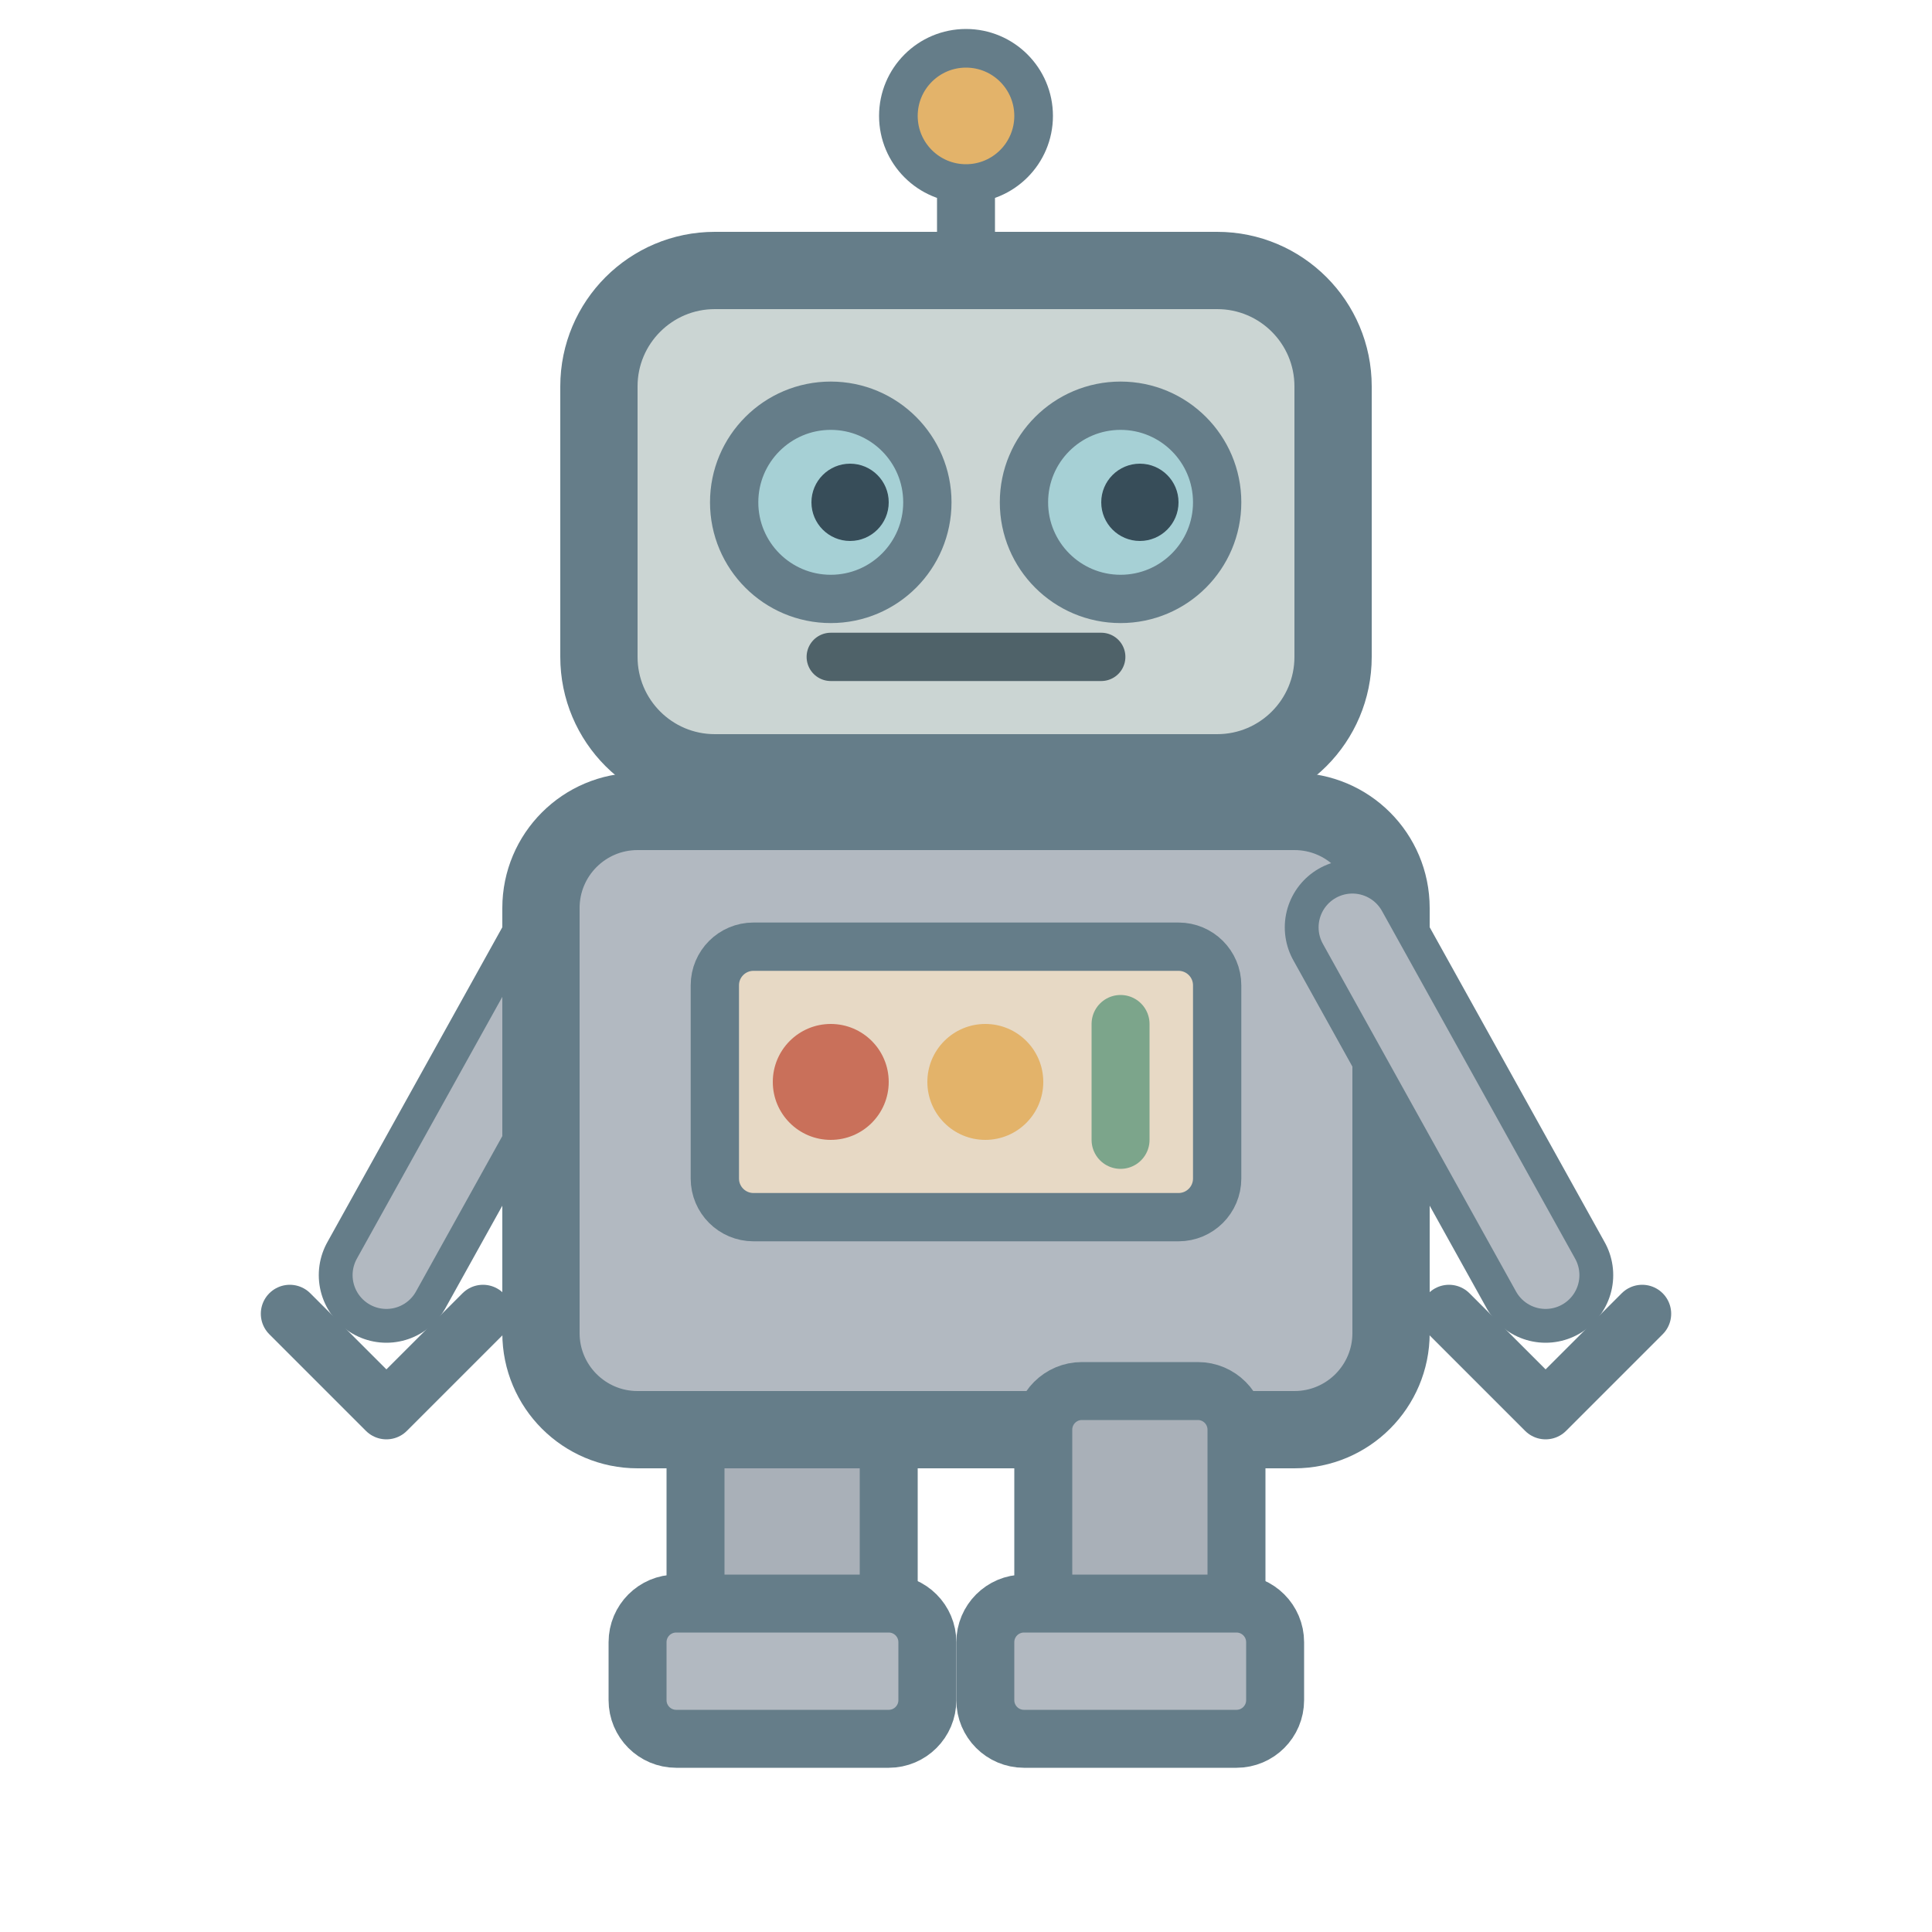
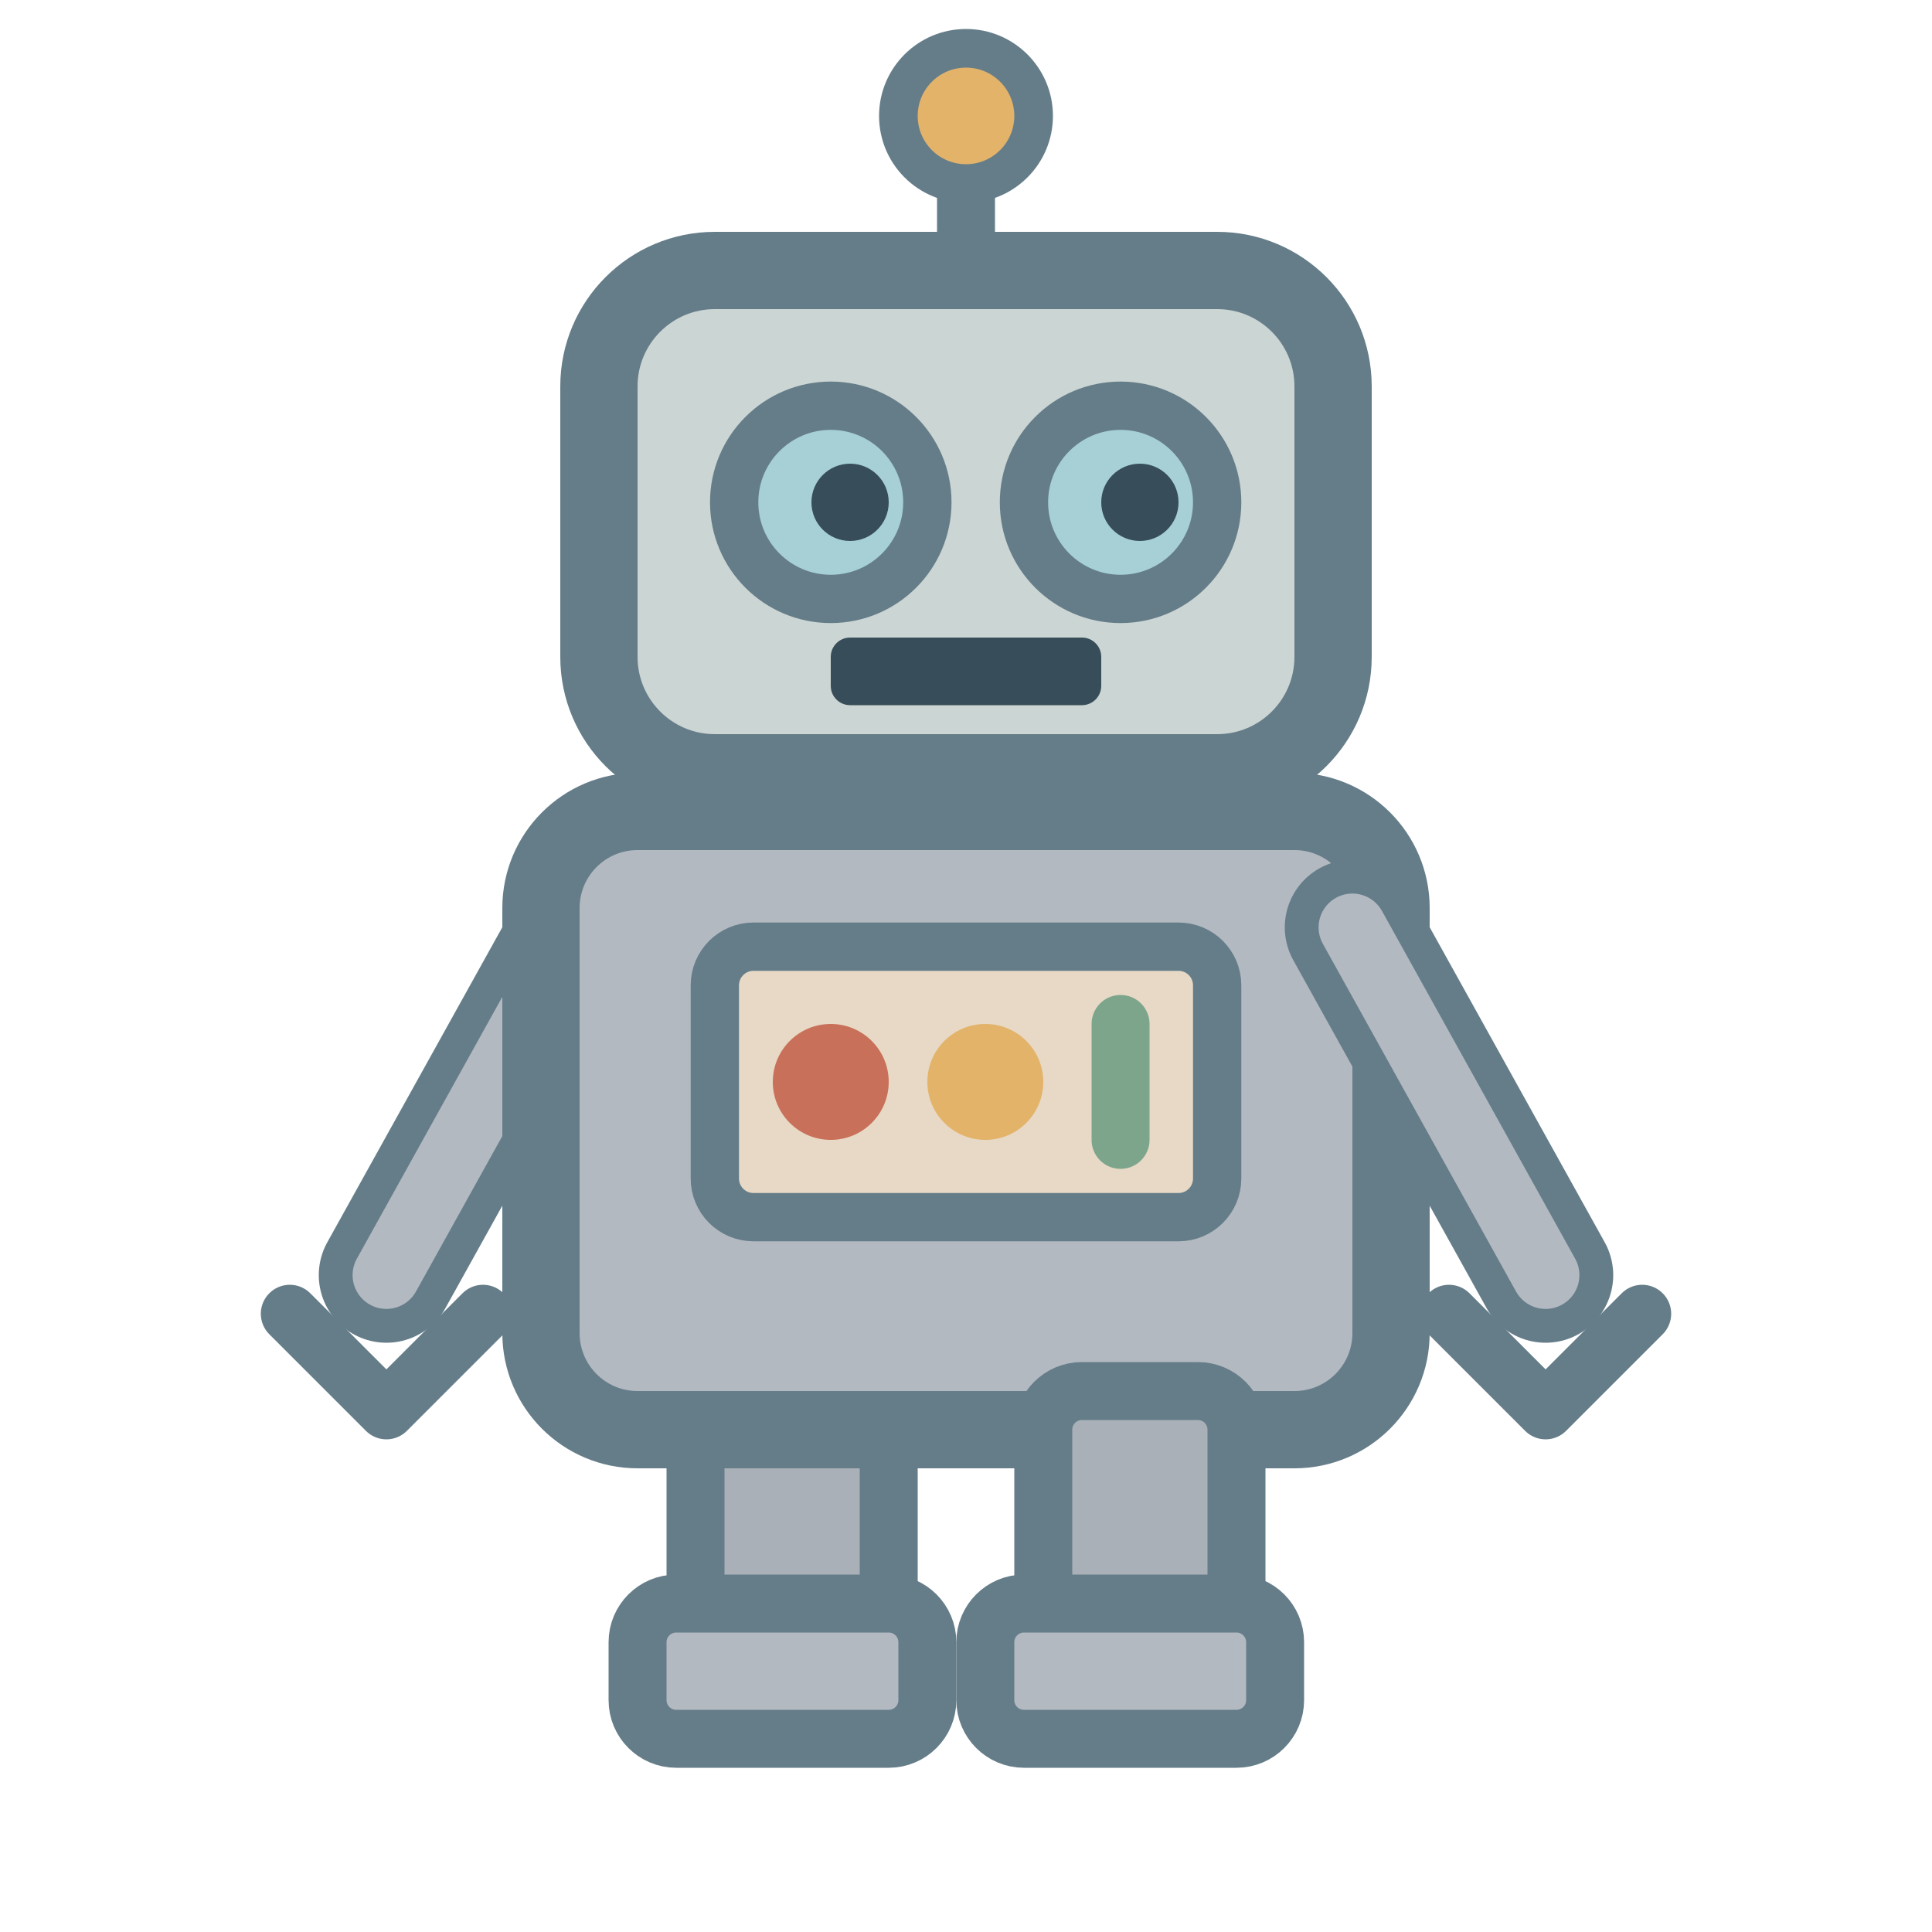
<svg xmlns="http://www.w3.org/2000/svg" viewBox="0 0 100 100">
  <g stroke-linejoin="round" stroke-linecap="round">
    <g data-part="leg-l" data-pivot="41 72">
      <rect x="36" y="72" width="10" height="12" rx="2" fill="#A9B0B8" stroke="#657D89" stroke-width="3" />
      <rect x="33" y="83" width="15" height="7" rx="2" fill="#B2B9C1" stroke="#657D89" stroke-width="3" />
    </g>
    <g data-part="arm-l" data-pivot="30 48">
      <path d="M30 48 20 66" stroke="#657D89" stroke-width="7" />
      <path d="M30 48 20 66" stroke="#B2B9C1" stroke-width="3.5" />
      <path d="M15 68l5 5 5-5" fill="none" stroke="#657D89" stroke-width="3" />
    </g>
    <g data-part="body" data-pivot="50 58">
      <rect x="44" y="38" width="12" height="6" fill="#A9B0B8" stroke="#657D89" stroke-width="2.5" />
      <rect x="28" y="42" width="44" height="32" rx="5" fill="#B2B9C1" stroke="#657D89" stroke-width="4" />
      <rect x="37" y="49" width="26" height="14" rx="2" fill="#E7D9C5" stroke="#657D89" stroke-width="2.5" />
      <circle cx="43" cy="56" r="3" fill="#C9705A" />
      <circle cx="51" cy="56" r="3" fill="#E3B36A" />
      <path d="M58 53v6" stroke="#7CA58B" stroke-width="3" />
    </g>
    <g data-part="head" data-pivot="50 40">
      <rect x="31" y="14" width="38" height="26" rx="6" fill="#CBD5D3" stroke="#657D89" stroke-width="4" />
-       <path d="M43 34h14" stroke="#4F6269" stroke-width="2.5" />
    </g>
    <g data-part="eye-l" data-pivot="43 26">
      <circle cx="43" cy="26" r="5" fill="#A6D0D5" stroke="#657D89" stroke-width="2.5" />
      <circle cx="44" cy="26" r="2" fill="#374D59" />
    </g>
    <g data-part="eye-r" data-pivot="58 26">
      <circle cx="58" cy="26" r="5" fill="#A6D0D5" stroke="#657D89" stroke-width="2.5" />
      <circle cx="59" cy="26" r="2" fill="#374D59" />
+     </g>
+     <g data-part="mouth" data-pivot="50 33">
+       <rect x="43" y="33" width="14" height="3.5" rx="1" fill="#374D59" />
    </g>
    <g data-part="leg-r" data-pivot="59 72">
      <rect x="54" y="72" width="10" height="12" rx="2" fill="#A9B0B8" stroke="#657D89" stroke-width="3" />
      <rect x="51" y="83" width="15" height="7" rx="2" fill="#B2B9C1" stroke="#657D89" stroke-width="3" />
    </g>
    <g data-part="arm-r" data-pivot="70 48">
      <path d="M70 48l10 18" stroke="#657D89" stroke-width="7" />
      <path d="M70 48l10 18" stroke="#B2B9C1" stroke-width="3.5" />
      <path d="M75 68l5 5 5-5" fill="none" stroke="#657D89" stroke-width="3" />
    </g>
-     <g data-part="extra" data-pivot="50 14">
+     <g data-part="antenna" data-pivot="50 14">
      <path d="M50 14V7" stroke="#657D89" stroke-width="3" />
      <circle cx="50" cy="6" r="3.5" fill="#E3B36A" stroke="#657D89" stroke-width="2" />
    </g>
  </g>
</svg>
